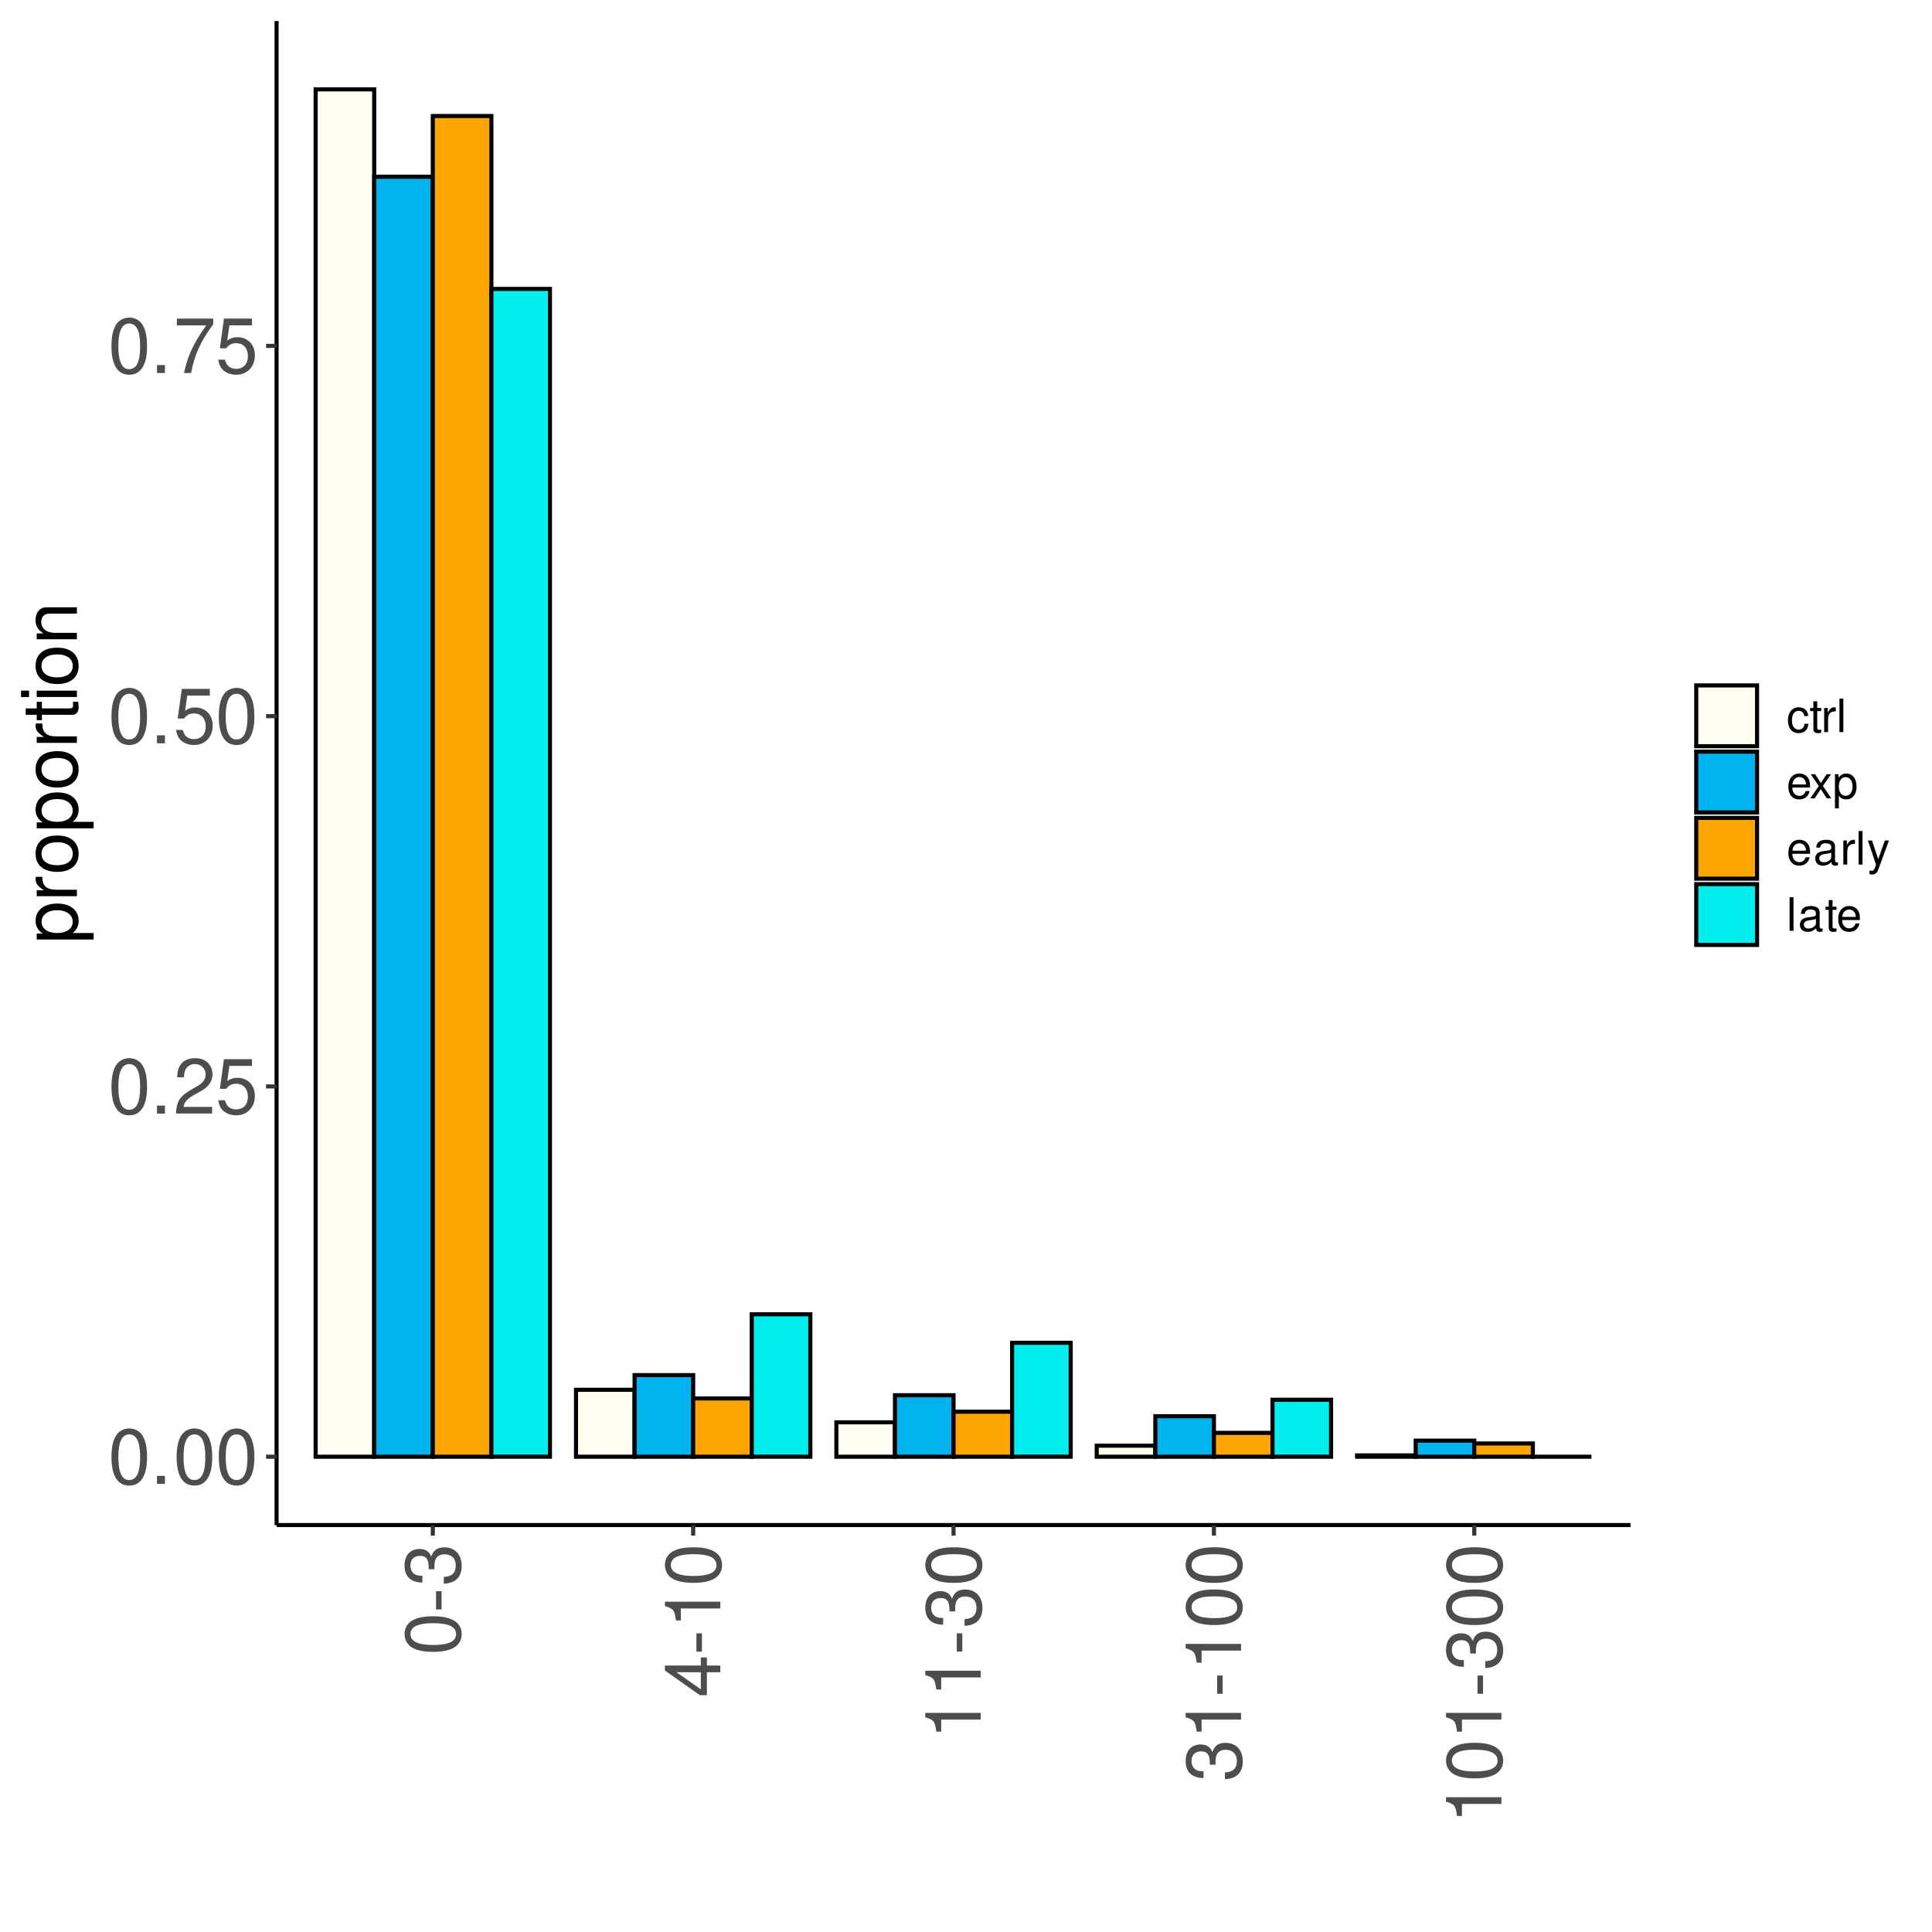
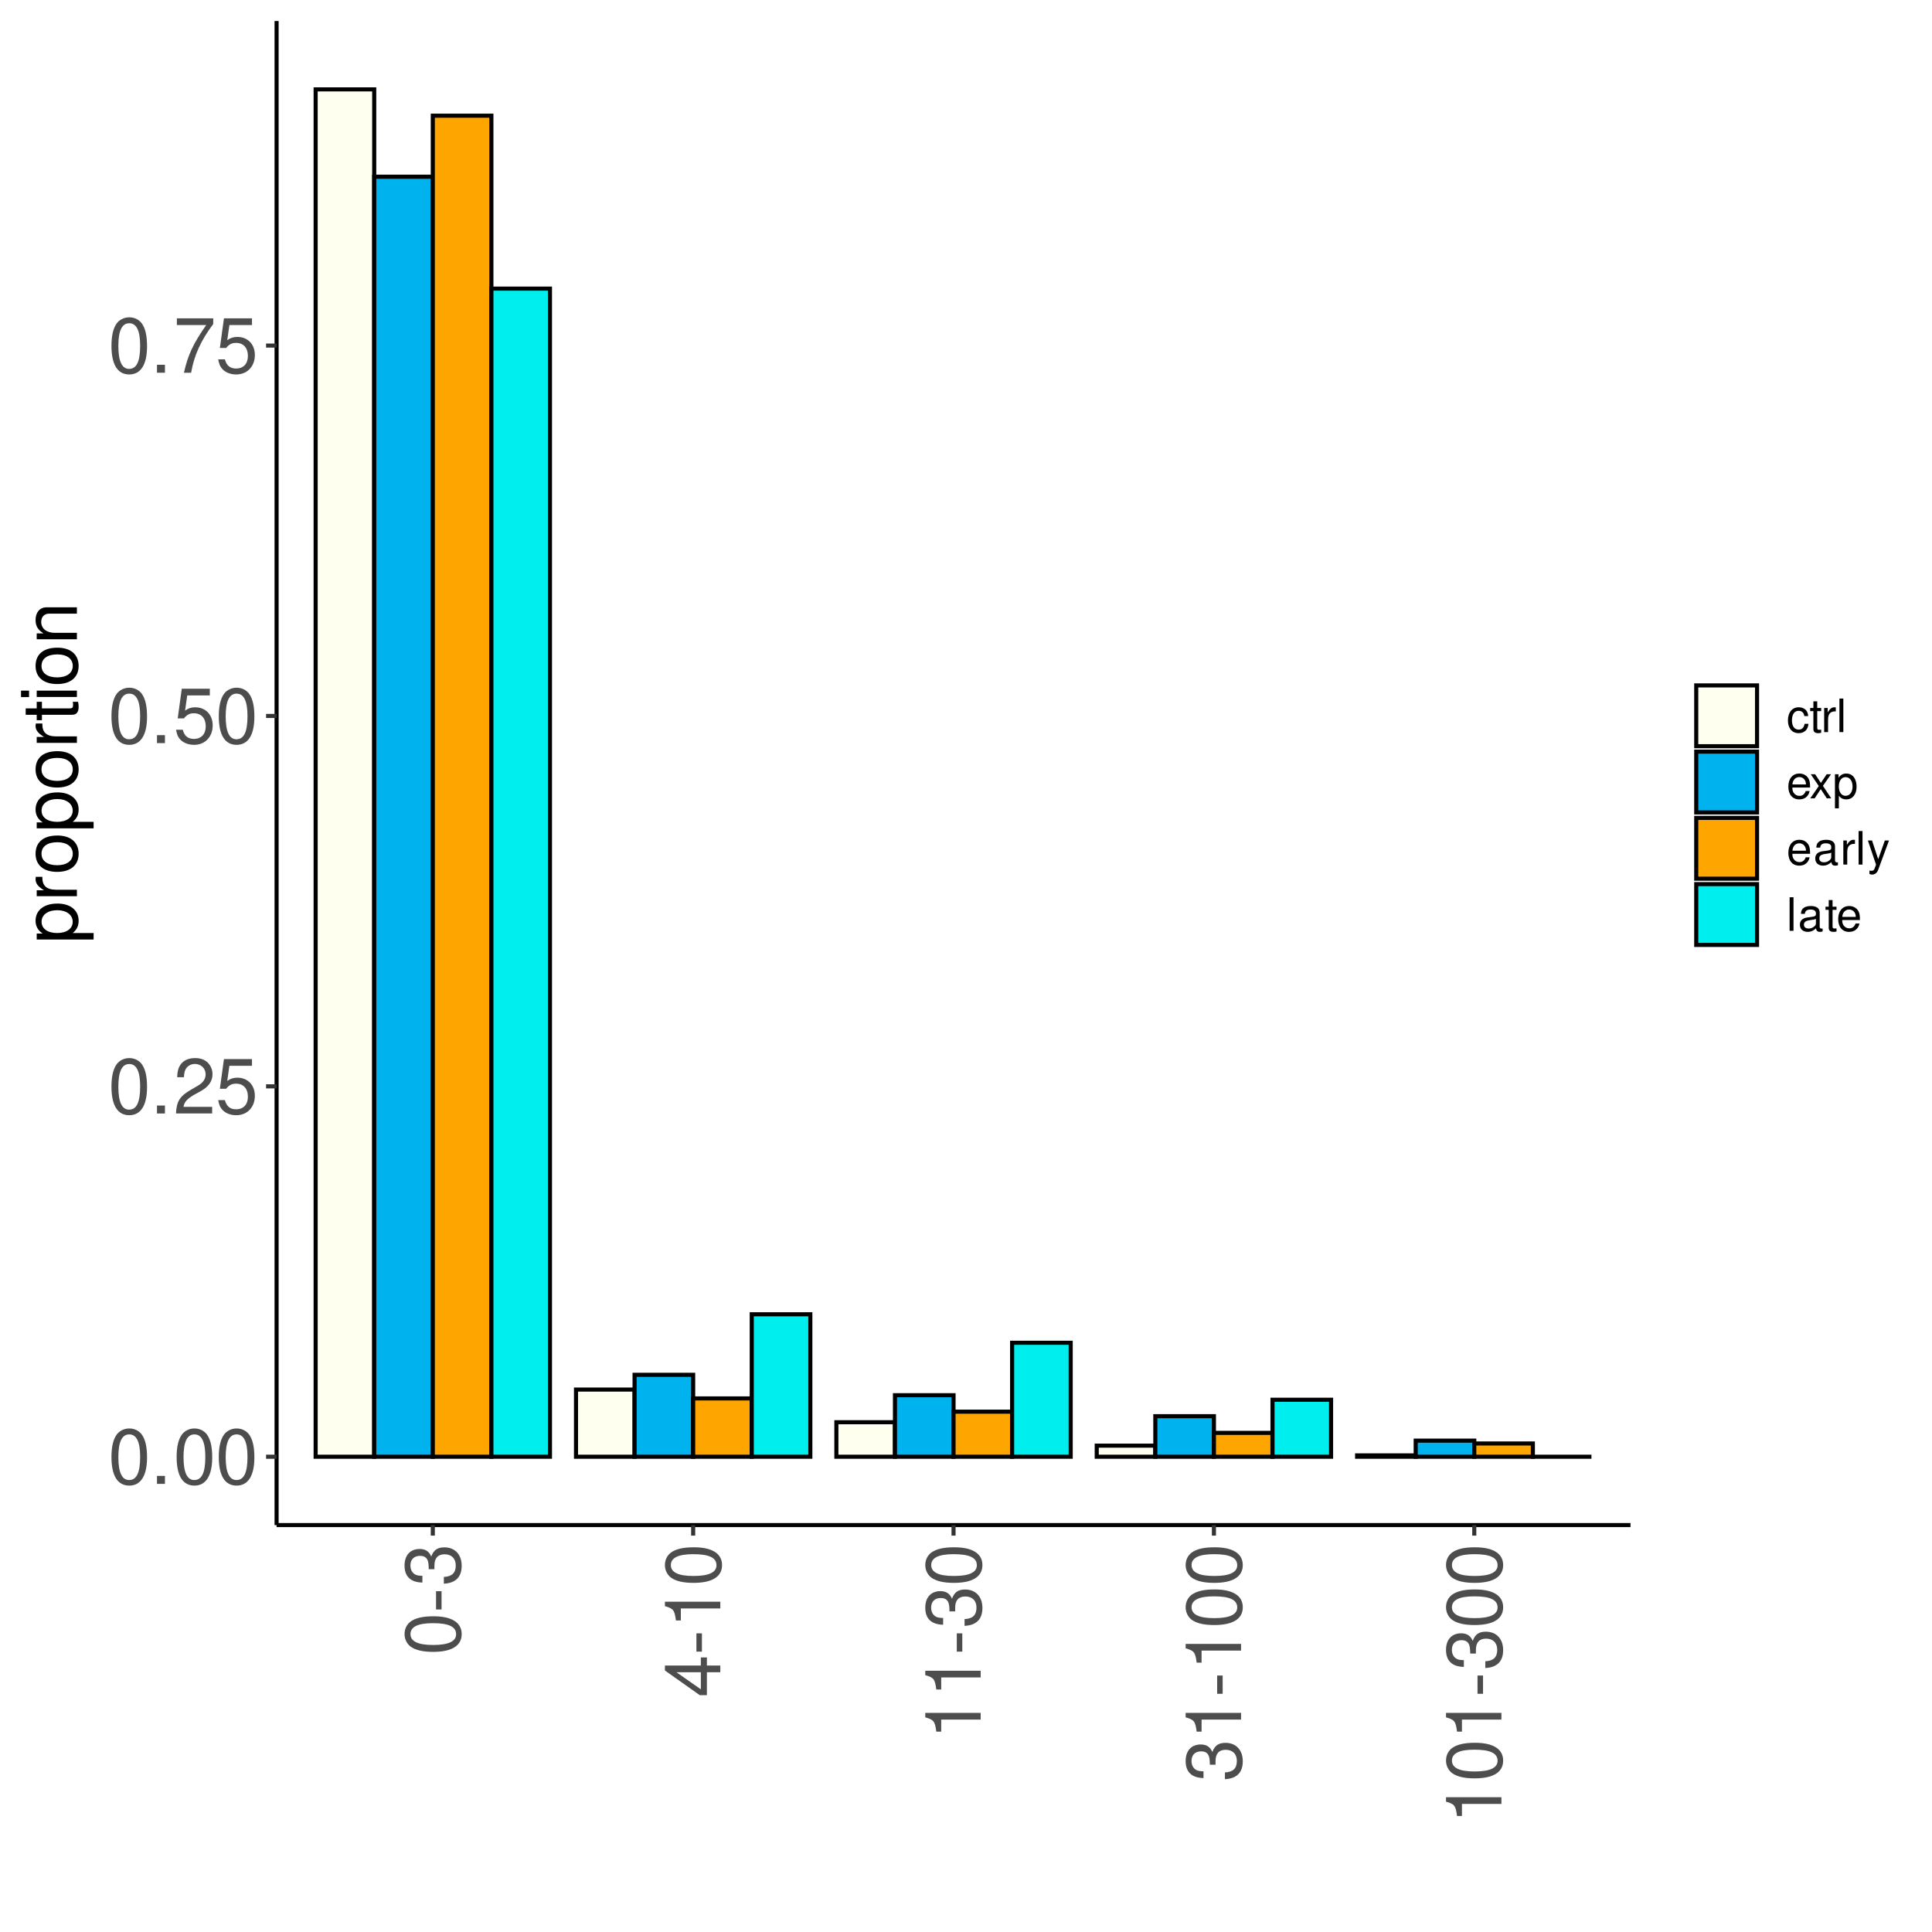
<svg xmlns="http://www.w3.org/2000/svg" xmlns:xlink="http://www.w3.org/1999/xlink" width="504pt" height="504pt" viewBox="0 0 504 504" version="1.1">
  <defs>
    <g>
      <symbol overflow="visible" id="glyph0-0">
        <path style="stroke:none;" d="" />
      </symbol>
      <symbol overflow="visible" id="glyph0-1">
        <path style="stroke:none;" d="M 5.5 -14.453 C 4.188 -14.453 2.984 -13.859 2.234 -12.875 C 1.312 -11.594 0.859 -9.688 0.859 -7 C 0.859 -2.125 2.453 0.453 5.5 0.453 C 8.5 0.453 10.141 -2.125 10.141 -6.875 C 10.141 -9.688 9.703 -11.562 8.766 -12.875 C 8.016 -13.875 6.844 -14.453 5.5 -14.453 Z M 5.5 -12.906 C 7.406 -12.906 8.344 -10.953 8.344 -7.047 C 8.344 -2.922 7.422 -1 5.453 -1 C 3.594 -1 2.656 -3 2.656 -6.984 C 2.656 -10.953 3.594 -12.906 5.5 -12.906 Z M 5.5 -12.906 " />
      </symbol>
      <symbol overflow="visible" id="glyph0-2">
        <path style="stroke:none;" d="M 3.812 -2.078 L 1.734 -2.078 L 1.734 0 L 3.812 0 Z M 3.812 -2.078 " />
      </symbol>
      <symbol overflow="visible" id="glyph0-3">
        <path style="stroke:none;" d="M 10.125 -1.734 L 2.656 -1.734 C 2.844 -2.938 3.484 -3.703 5.219 -4.766 L 7.219 -5.875 C 9.203 -6.984 10.219 -8.453 10.219 -10.234 C 10.219 -11.438 9.734 -12.562 8.906 -13.344 C 8.062 -14.094 7.016 -14.453 5.688 -14.453 C 3.875 -14.453 2.547 -13.812 1.766 -12.578 C 1.266 -11.812 1.047 -10.922 1 -9.453 L 2.766 -9.453 C 2.812 -10.438 2.938 -11.016 3.188 -11.5 C 3.641 -12.375 4.562 -12.922 5.625 -12.922 C 7.219 -12.922 8.422 -11.766 8.422 -10.203 C 8.422 -9.047 7.766 -8.047 6.5 -7.312 L 4.656 -6.234 C 1.703 -4.547 0.844 -3.188 0.688 -0.016 L 10.125 -0.016 Z M 10.125 -1.734 " />
      </symbol>
      <symbol overflow="visible" id="glyph0-4">
        <path style="stroke:none;" d="M 9.516 -14.188 L 2.203 -14.188 L 1.141 -6.453 L 2.766 -6.453 C 3.578 -7.438 4.266 -7.781 5.375 -7.781 C 7.281 -7.781 8.453 -6.484 8.453 -4.375 C 8.453 -2.344 7.281 -1.094 5.359 -1.094 C 3.812 -1.094 2.875 -1.875 2.453 -3.484 L 0.703 -3.484 C 0.938 -2.312 1.141 -1.766 1.562 -1.234 C 2.359 -0.156 3.797 0.453 5.406 0.453 C 8.266 0.453 10.266 -1.625 10.266 -4.625 C 10.266 -7.422 8.406 -9.344 5.688 -9.344 C 4.688 -9.344 3.875 -9.078 3.062 -8.484 L 3.625 -12.438 L 9.516 -12.438 Z M 9.516 -14.188 " />
      </symbol>
      <symbol overflow="visible" id="glyph0-5">
        <path style="stroke:none;" d="M 10.406 -14.188 L 0.922 -14.188 L 0.922 -12.438 L 8.578 -12.438 C 5.203 -7.625 3.812 -4.656 2.766 0 L 4.641 0 C 5.422 -4.547 7.203 -8.438 10.406 -12.703 Z M 10.406 -14.188 " />
      </symbol>
      <symbol overflow="visible" id="glyph1-0">
        <path style="stroke:none;" d="" />
      </symbol>
      <symbol overflow="visible" id="glyph1-1">
        <path style="stroke:none;" d="M -14.453 -5.5 C -14.453 -4.188 -13.859 -2.984 -12.875 -2.234 C -11.594 -1.312 -9.688 -0.859 -7 -0.859 C -2.125 -0.859 0.453 -2.453 0.453 -5.5 C 0.453 -8.5 -2.125 -10.141 -6.875 -10.141 C -9.688 -10.141 -11.562 -9.703 -12.875 -8.766 C -13.875 -8.016 -14.453 -6.844 -14.453 -5.5 Z M -12.906 -5.5 C -12.906 -7.406 -10.953 -8.344 -7.047 -8.344 C -2.922 -8.344 -1 -7.422 -1 -5.453 C -1 -3.594 -3 -2.656 -6.984 -2.656 C -10.953 -2.656 -12.906 -3.594 -12.906 -5.5 Z M -12.906 -5.5 " />
      </symbol>
      <symbol overflow="visible" id="glyph1-2">
        <path style="stroke:none;" d="M -6.234 -5.688 L -6.234 -0.922 L -4.797 -0.922 L -4.797 -5.688 Z M -6.234 -5.688 " />
      </symbol>
      <symbol overflow="visible" id="glyph1-3">
        <path style="stroke:none;" d="M -6.656 -4.422 L -6.656 -5.375 C -6.656 -7.297 -5.766 -8.312 -4.016 -8.312 C -2.203 -8.312 -1.094 -7.219 -1.094 -5.406 C -1.094 -3.453 -2.078 -2.516 -4.203 -2.406 L -4.203 -0.641 C -3.047 -0.719 -2.281 -0.922 -1.641 -1.266 C -0.234 -2 0.453 -3.375 0.453 -5.312 C 0.453 -8.234 -1.297 -10.125 -4.047 -10.125 C -5.875 -10.125 -6.875 -9.422 -7.484 -7.719 C -8.016 -9.047 -9.016 -9.703 -10.484 -9.703 C -12.953 -9.703 -14.453 -8.078 -14.453 -5.375 C -14.453 -2.516 -12.859 -1 -9.797 -0.938 L -9.797 -2.703 C -10.688 -2.719 -11.188 -2.797 -11.625 -3.016 C -12.438 -3.422 -12.922 -4.297 -12.922 -5.406 C -12.922 -6.953 -11.984 -7.906 -10.422 -7.906 C -9.406 -7.906 -8.781 -7.547 -8.438 -6.766 C -8.234 -6.281 -8.156 -5.641 -8.141 -4.422 Z M -6.656 -4.422 " />
      </symbol>
      <symbol overflow="visible" id="glyph1-4">
        <path style="stroke:none;" d="M -3.5 -6.547 L 0 -6.547 L 0 -8.297 L -3.5 -8.297 L -3.5 -10.406 L -5.078 -10.406 L -5.078 -8.297 L -14.453 -8.297 L -14.453 -7 L -5.359 -0.562 L -3.5 -0.562 Z M -5.078 -6.547 L -5.078 -2.094 L -11.453 -6.547 Z M -5.078 -6.547 " />
      </symbol>
      <symbol overflow="visible" id="glyph1-5">
        <path style="stroke:none;" d="M -10.297 -5.188 L 0 -5.188 L 0 -6.938 L -14.453 -6.938 L -14.453 -5.781 C -12.234 -5.156 -11.938 -4.766 -11.578 -2.047 L -10.297 -2.047 Z M -10.297 -5.188 " />
      </symbol>
      <symbol overflow="visible" id="glyph1-6">
        <path style="stroke:none;" d="M 4.359 -1.078 L 4.359 -2.766 L -1.094 -2.766 C -0.016 -3.641 0.453 -4.625 0.453 -5.984 C 0.453 -8.703 -1.719 -10.453 -5.062 -10.453 C -8.578 -10.453 -10.781 -8.734 -10.781 -5.953 C -10.781 -4.547 -10.141 -3.406 -8.906 -2.625 L -10.484 -2.625 L -10.484 -1.078 Z M -9.219 -5.688 C -9.219 -7.516 -7.594 -8.719 -5.094 -8.719 C -2.719 -8.719 -1.094 -7.5 -1.094 -5.688 C -1.094 -3.906 -2.703 -2.766 -5.156 -2.766 C -7.625 -2.766 -9.219 -3.906 -9.219 -5.688 Z M -9.219 -5.688 " />
      </symbol>
      <symbol overflow="visible" id="glyph1-7">
        <path style="stroke:none;" d="M -10.484 -1.375 L 0 -1.375 L 0 -3.062 L -5.438 -3.062 C -7.953 -3.078 -9.078 -4.125 -9.016 -6.422 L -10.719 -6.422 C -10.766 -6.141 -10.781 -5.984 -10.781 -5.781 C -10.781 -4.703 -10.141 -3.875 -8.578 -2.922 L -10.484 -2.922 Z M -10.484 -1.375 " />
      </symbol>
      <symbol overflow="visible" id="glyph1-8">
        <path style="stroke:none;" d="M -10.781 -5.438 C -10.781 -2.484 -8.688 -0.719 -5.156 -0.719 C -1.625 -0.719 0.453 -2.484 0.453 -5.453 C 0.453 -8.422 -1.641 -10.203 -5.078 -10.203 C -8.719 -10.203 -10.781 -8.484 -10.781 -5.438 Z M -9.234 -5.453 C -9.234 -7.344 -7.703 -8.453 -5.094 -8.453 C -2.625 -8.453 -1.078 -7.297 -1.078 -5.453 C -1.078 -3.594 -2.625 -2.453 -5.156 -2.453 C -7.703 -2.453 -9.234 -3.594 -9.234 -5.453 Z M -9.234 -5.453 " />
      </symbol>
      <symbol overflow="visible" id="glyph1-9">
        <path style="stroke:none;" d="M -10.484 -5.078 L -10.484 -3.359 L -13.359 -3.359 L -13.359 -1.703 L -10.484 -1.703 L -10.484 -0.281 L -9.125 -0.281 L -9.125 -1.703 L -1.203 -1.703 C -0.125 -1.703 0.453 -2.422 0.453 -3.719 C 0.453 -4.156 0.422 -4.516 0.312 -5.078 L -1.078 -5.078 C -1.016 -4.844 -1 -4.625 -1 -4.281 C -1 -3.562 -1.203 -3.359 -1.938 -3.359 L -9.125 -3.359 L -9.125 -5.078 Z M -10.484 -5.078 " />
      </symbol>
      <symbol overflow="visible" id="glyph1-10">
        <path style="stroke:none;" d="M -10.484 -3 L -10.484 -1.344 L 0 -1.344 L 0 -3 Z M -14.578 -3 L -14.578 -1.312 L -12.484 -1.312 L -12.484 -3 Z M -14.578 -3 " />
      </symbol>
      <symbol overflow="visible" id="glyph1-11">
        <path style="stroke:none;" d="M -10.484 -1.406 L 0 -1.406 L 0 -3.078 L -5.781 -3.078 C -7.922 -3.078 -9.312 -4.203 -9.312 -5.922 C -9.312 -7.234 -8.516 -8.078 -7.266 -8.078 L 0 -8.078 L 0 -9.734 L -7.922 -9.734 C -9.656 -9.734 -10.781 -8.438 -10.781 -6.422 C -10.781 -4.859 -10.188 -3.859 -8.719 -2.938 L -10.484 -2.938 Z M -10.484 -1.406 " />
      </symbol>
      <symbol overflow="visible" id="glyph2-0">
        <path style="stroke:none;" d="" />
      </symbol>
      <symbol overflow="visible" id="glyph2-1">
        <path style="stroke:none;" d="M 5.656 -4.172 C 5.609 -4.781 5.469 -5.188 5.234 -5.531 C 4.797 -6.125 4.047 -6.469 3.172 -6.469 C 1.469 -6.469 0.375 -5.125 0.375 -3.031 C 0.375 -1.016 1.453 0.281 3.156 0.281 C 4.656 0.281 5.609 -0.625 5.719 -2.156 L 4.719 -2.156 C 4.547 -1.156 4.031 -0.641 3.188 -0.641 C 2.078 -0.641 1.422 -1.547 1.422 -3.031 C 1.422 -4.609 2.062 -5.547 3.156 -5.547 C 4 -5.547 4.531 -5.047 4.641 -4.172 Z M 5.656 -4.172 " />
      </symbol>
      <symbol overflow="visible" id="glyph2-2">
        <path style="stroke:none;" d="M 3.047 -6.281 L 2.016 -6.281 L 2.016 -8.016 L 1.016 -8.016 L 1.016 -6.281 L 0.172 -6.281 L 0.172 -5.469 L 1.016 -5.469 L 1.016 -0.719 C 1.016 -0.078 1.453 0.281 2.234 0.281 C 2.5 0.281 2.719 0.25 3.047 0.188 L 3.047 -0.641 C 2.906 -0.609 2.766 -0.594 2.562 -0.594 C 2.141 -0.594 2.016 -0.719 2.016 -1.156 L 2.016 -5.469 L 3.047 -5.469 Z M 3.047 -6.281 " />
      </symbol>
      <symbol overflow="visible" id="glyph2-3">
        <path style="stroke:none;" d="M 0.828 -6.281 L 0.828 0 L 1.844 0 L 1.844 -3.266 C 1.844 -4.781 2.469 -5.453 3.859 -5.406 L 3.859 -6.438 C 3.688 -6.453 3.594 -6.469 3.469 -6.469 C 2.812 -6.469 2.328 -6.078 1.75 -5.141 L 1.75 -6.281 Z M 0.828 -6.281 " />
      </symbol>
      <symbol overflow="visible" id="glyph2-4">
        <path style="stroke:none;" d="M 1.828 -8.75 L 0.812 -8.75 L 0.812 0 L 1.828 0 Z M 1.828 -8.75 " />
      </symbol>
      <symbol overflow="visible" id="glyph2-5">
        <path style="stroke:none;" d="M 6.156 -2.812 C 6.156 -3.766 6.078 -4.344 5.906 -4.812 C 5.5 -5.844 4.531 -6.469 3.359 -6.469 C 1.609 -6.469 0.484 -5.141 0.484 -3.062 C 0.484 -0.984 1.562 0.281 3.344 0.281 C 4.781 0.281 5.766 -0.547 6.031 -1.906 L 5.016 -1.906 C 4.734 -1.078 4.172 -0.641 3.375 -0.641 C 2.734 -0.641 2.203 -0.938 1.859 -1.469 C 1.625 -1.828 1.531 -2.188 1.531 -2.812 Z M 1.547 -3.625 C 1.625 -4.781 2.344 -5.547 3.344 -5.547 C 4.375 -5.547 5.078 -4.75 5.078 -3.625 Z M 1.547 -3.625 " />
      </symbol>
      <symbol overflow="visible" id="glyph2-6">
        <path style="stroke:none;" d="M 3.5 -3.25 L 5.609 -6.281 L 4.484 -6.281 L 2.969 -4.016 L 1.469 -6.281 L 0.328 -6.281 L 2.422 -3.203 L 0.203 0 L 1.344 0 L 2.938 -2.406 L 4.516 0 L 5.672 0 Z M 3.5 -3.25 " />
      </symbol>
      <symbol overflow="visible" id="glyph2-7">
        <path style="stroke:none;" d="M 0.641 2.609 L 1.656 2.609 L 1.656 -0.656 C 2.188 -0.016 2.766 0.281 3.594 0.281 C 5.219 0.281 6.281 -1.031 6.281 -3.031 C 6.281 -5.141 5.25 -6.469 3.578 -6.469 C 2.719 -6.469 2.047 -6.078 1.578 -5.344 L 1.578 -6.281 L 0.641 -6.281 Z M 3.406 -5.531 C 4.516 -5.531 5.234 -4.562 5.234 -3.062 C 5.234 -1.625 4.5 -0.656 3.406 -0.656 C 2.344 -0.656 1.656 -1.625 1.656 -3.094 C 1.656 -4.578 2.344 -5.531 3.406 -5.531 Z M 3.406 -5.531 " />
      </symbol>
      <symbol overflow="visible" id="glyph2-8">
        <path style="stroke:none;" d="M 6.422 -0.594 C 6.312 -0.562 6.266 -0.562 6.203 -0.562 C 5.859 -0.562 5.656 -0.75 5.656 -1.062 L 5.656 -4.75 C 5.656 -5.875 4.844 -6.469 3.297 -6.469 C 2.375 -6.469 1.641 -6.203 1.219 -5.734 C 0.922 -5.406 0.797 -5.047 0.781 -4.422 L 1.781 -4.422 C 1.875 -5.203 2.328 -5.547 3.266 -5.547 C 4.172 -5.547 4.672 -5.203 4.672 -4.609 L 4.672 -4.344 C 4.656 -3.906 4.438 -3.75 3.625 -3.641 C 2.203 -3.469 1.984 -3.422 1.609 -3.266 C 0.875 -2.953 0.5 -2.406 0.5 -1.578 C 0.5 -0.438 1.297 0.281 2.562 0.281 C 3.359 0.281 4 0 4.703 -0.641 C 4.781 0 5.094 0.281 5.734 0.281 C 5.953 0.281 6.078 0.25 6.422 0.172 Z M 4.672 -1.984 C 4.672 -1.641 4.578 -1.438 4.266 -1.156 C 3.859 -0.797 3.375 -0.594 2.781 -0.594 C 2 -0.594 1.547 -0.969 1.547 -1.609 C 1.547 -2.266 1.984 -2.609 3.062 -2.766 C 4.125 -2.906 4.328 -2.953 4.672 -3.109 Z M 4.672 -1.984 " />
      </symbol>
      <symbol overflow="visible" id="glyph2-9">
        <path style="stroke:none;" d="M 4.656 -6.281 L 2.922 -1.391 L 1.312 -6.281 L 0.234 -6.281 L 2.359 0.031 L 1.984 1.016 C 1.812 1.469 1.594 1.625 1.172 1.625 C 1.016 1.625 0.859 1.609 0.641 1.562 L 0.641 2.453 C 0.859 2.562 1.062 2.609 1.312 2.609 C 1.641 2.609 1.984 2.516 2.25 2.312 C 2.562 2.094 2.75 1.828 2.938 1.312 L 5.734 -6.281 Z M 4.656 -6.281 " />
      </symbol>
    </g>
    <clipPath id="clip1">
      <path d="M 72.152 5.48 L 425.352 5.48 L 425.352 397.852 L 72.152 397.852 Z M 72.152 5.48 " />
    </clipPath>
  </defs>
-   <g id="surface221">
+   <g id="surface290">
    <rect x="0" y="0" width="504" height="504" style="fill:rgb(100%,100%,100%);fill-opacity:1;stroke:none;" />
    <rect x="0" y="0" width="504" height="504" style="fill:rgb(100%,100%,100%);fill-opacity:1;stroke:none;" />
    <path style="fill:none;stroke-width:1.067;stroke-linecap:round;stroke-linejoin:round;stroke:rgb(100%,100%,100%);stroke-opacity:1;stroke-miterlimit:10;" d="M 0 504 L 504 504 L 504 0 L 0 0 Z M 0 504 " />
    <g clip-path="url(#clip1)" clip-rule="nonzero">
      <path style=" stroke:none;fill-rule:nonzero;fill:rgb(100%,100%,100%);fill-opacity:1;" d="M 72.152 397.848 L 425.352 397.848 L 425.352 5.477 L 72.152 5.477 Z M 72.152 397.848 " />
    </g>
    <path style="fill-rule:nonzero;fill:rgb(100%,100%,94.118%);fill-opacity:1;stroke-width:1.067;stroke-linecap:square;stroke-linejoin:miter;stroke:rgb(0%,0%,0%);stroke-opacity:1;stroke-miterlimit:10;" d="M 82.34 380.016 L 97.621 380.016 L 97.621 23.316 L 82.34 23.316 Z M 82.34 380.016 " />
-     <path style="fill-rule:nonzero;fill:rgb(100%,100%,94.118%);fill-opacity:1;stroke-width:1.067;stroke-linecap:square;stroke-linejoin:miter;stroke:rgb(0%,0%,0%);stroke-opacity:1;stroke-miterlimit:10;" d="M 150.262 380.016 L 165.543 380.016 L 165.543 362.559 L 150.262 362.559 Z M 150.262 380.016 " />
-     <path style="fill-rule:nonzero;fill:rgb(100%,100%,94.118%);fill-opacity:1;stroke-width:1.067;stroke-linecap:square;stroke-linejoin:miter;stroke:rgb(0%,0%,0%);stroke-opacity:1;stroke-miterlimit:10;" d="M 218.184 380.016 L 233.465 380.016 L 233.465 371.039 L 218.184 371.039 Z M 218.184 380.016 " />
-     <path style="fill-rule:nonzero;fill:rgb(100%,100%,94.118%);fill-opacity:1;stroke-width:1.067;stroke-linecap:square;stroke-linejoin:miter;stroke:rgb(0%,0%,0%);stroke-opacity:1;stroke-miterlimit:10;" d="M 286.105 380.016 L 301.387 380.016 L 301.387 377.133 L 286.105 377.133 Z M 286.105 380.016 " />
+     <path style="fill-rule:nonzero;fill:rgb(100%,100%,94.118%);fill-opacity:1;stroke-width:1.067;stroke-linecap:square;stroke-linejoin:miter;stroke:rgb(0%,0%,0%);stroke-opacity:1;stroke-miterlimit:10;" d="M 150.262 380.016 L 165.543 380.016 L 165.543 362.496 L 150.262 362.496 Z M 150.262 380.016 " />
+     <path style="fill-rule:nonzero;fill:rgb(100%,100%,94.118%);fill-opacity:1;stroke-width:1.067;stroke-linecap:square;stroke-linejoin:miter;stroke:rgb(0%,0%,0%);stroke-opacity:1;stroke-miterlimit:10;" d="M 218.184 380.016 L 233.465 380.016 L 233.465 371.016 L 218.184 371.016 Z M 218.184 380.016 " />
+     <path style="fill-rule:nonzero;fill:rgb(100%,100%,94.118%);fill-opacity:1;stroke-width:1.067;stroke-linecap:square;stroke-linejoin:miter;stroke:rgb(0%,0%,0%);stroke-opacity:1;stroke-miterlimit:10;" d="M 286.105 380.016 L 301.387 380.016 L 301.387 377.125 L 286.105 377.125 Z M 286.105 380.016 " />
    <path style="fill-rule:nonzero;fill:rgb(100%,100%,94.118%);fill-opacity:1;stroke-width:1.067;stroke-linecap:square;stroke-linejoin:miter;stroke:rgb(0%,0%,0%);stroke-opacity:1;stroke-miterlimit:10;" d="M 354.031 380.016 L 369.312 380.016 L 369.312 379.668 L 354.031 379.668 Z M 354.031 380.016 " />
-     <path style="fill-rule:nonzero;fill:rgb(0%,69.804%,93.333%);fill-opacity:1;stroke-width:1.067;stroke-linecap:square;stroke-linejoin:miter;stroke:rgb(0%,0%,0%);stroke-opacity:1;stroke-miterlimit:10;" d="M 97.621 380.016 L 112.902 380.016 L 112.902 46.109 L 97.621 46.109 Z M 97.621 380.016 " />
-     <path style="fill-rule:nonzero;fill:rgb(0%,69.804%,93.333%);fill-opacity:1;stroke-width:1.067;stroke-linecap:square;stroke-linejoin:miter;stroke:rgb(0%,0%,0%);stroke-opacity:1;stroke-miterlimit:10;" d="M 165.543 380.016 L 180.824 380.016 L 180.824 358.727 L 165.543 358.727 Z M 165.543 380.016 " />
-     <path style="fill-rule:nonzero;fill:rgb(0%,69.804%,93.333%);fill-opacity:1;stroke-width:1.067;stroke-linecap:square;stroke-linejoin:miter;stroke:rgb(0%,0%,0%);stroke-opacity:1;stroke-miterlimit:10;" d="M 233.469 380.016 L 248.75 380.016 L 248.75 363.973 L 233.469 363.973 Z M 233.469 380.016 " />
-     <path style="fill-rule:nonzero;fill:rgb(0%,69.804%,93.333%);fill-opacity:1;stroke-width:1.067;stroke-linecap:square;stroke-linejoin:miter;stroke:rgb(0%,0%,0%);stroke-opacity:1;stroke-miterlimit:10;" d="M 301.391 380.016 L 316.672 380.016 L 316.672 369.445 L 301.391 369.445 Z M 301.391 380.016 " />
+     <path style="fill-rule:nonzero;fill:rgb(0%,69.804%,93.333%);fill-opacity:1;stroke-width:1.067;stroke-linecap:square;stroke-linejoin:miter;stroke:rgb(0%,0%,0%);stroke-opacity:1;stroke-miterlimit:10;" d="M 97.621 380.016 L 112.902 380.016 L 112.902 46.102 L 97.621 46.102 Z M 97.621 380.016 " />
+     <path style="fill-rule:nonzero;fill:rgb(0%,69.804%,93.333%);fill-opacity:1;stroke-width:1.067;stroke-linecap:square;stroke-linejoin:miter;stroke:rgb(0%,0%,0%);stroke-opacity:1;stroke-miterlimit:10;" d="M 165.543 380.016 L 180.824 380.016 L 180.824 358.645 L 165.543 358.645 Z M 165.543 380.016 " />
+     <path style="fill-rule:nonzero;fill:rgb(0%,69.804%,93.333%);fill-opacity:1;stroke-width:1.067;stroke-linecap:square;stroke-linejoin:miter;stroke:rgb(0%,0%,0%);stroke-opacity:1;stroke-miterlimit:10;" d="M 233.469 380.016 L 248.75 380.016 L 248.75 363.969 L 233.469 363.969 Z M 233.469 380.016 " />
+     <path style="fill-rule:nonzero;fill:rgb(0%,69.804%,93.333%);fill-opacity:1;stroke-width:1.067;stroke-linecap:square;stroke-linejoin:miter;stroke:rgb(0%,0%,0%);stroke-opacity:1;stroke-miterlimit:10;" d="M 301.391 380.016 L 316.672 380.016 L 316.672 369.441 L 301.391 369.441 Z M 301.391 380.016 " />
    <path style="fill-rule:nonzero;fill:rgb(0%,69.804%,93.333%);fill-opacity:1;stroke-width:1.067;stroke-linecap:square;stroke-linejoin:miter;stroke:rgb(0%,0%,0%);stroke-opacity:1;stroke-miterlimit:10;" d="M 369.312 380.016 L 384.594 380.016 L 384.594 375.816 L 369.312 375.816 Z M 369.312 380.016 " />
-     <path style="fill-rule:nonzero;fill:rgb(100%,64.706%,0%);fill-opacity:1;stroke-width:1.067;stroke-linecap:square;stroke-linejoin:miter;stroke:rgb(0%,0%,0%);stroke-opacity:1;stroke-miterlimit:10;" d="M 112.906 380.016 L 128.188 380.016 L 128.188 30.266 L 112.906 30.266 Z M 112.906 380.016 " />
-     <path style="fill-rule:nonzero;fill:rgb(100%,64.706%,0%);fill-opacity:1;stroke-width:1.067;stroke-linecap:square;stroke-linejoin:miter;stroke:rgb(0%,0%,0%);stroke-opacity:1;stroke-miterlimit:10;" d="M 180.828 380.016 L 196.109 380.016 L 196.109 364.809 L 180.828 364.809 Z M 180.828 380.016 " />
-     <path style="fill-rule:nonzero;fill:rgb(100%,64.706%,0%);fill-opacity:1;stroke-width:1.067;stroke-linecap:square;stroke-linejoin:miter;stroke:rgb(0%,0%,0%);stroke-opacity:1;stroke-miterlimit:10;" d="M 248.75 380.016 L 264.031 380.016 L 264.031 368.266 L 248.75 368.266 Z M 248.75 380.016 " />
+     <path style="fill-rule:nonzero;fill:rgb(100%,64.706%,0%);fill-opacity:1;stroke-width:1.067;stroke-linecap:square;stroke-linejoin:miter;stroke:rgb(0%,0%,0%);stroke-opacity:1;stroke-miterlimit:10;" d="M 112.906 380.016 L 128.188 380.016 L 128.188 30.18 L 112.906 30.18 Z M 112.906 380.016 " />
+     <path style="fill-rule:nonzero;fill:rgb(100%,64.706%,0%);fill-opacity:1;stroke-width:1.067;stroke-linecap:square;stroke-linejoin:miter;stroke:rgb(0%,0%,0%);stroke-opacity:1;stroke-miterlimit:10;" d="M 180.828 380.016 L 196.109 380.016 L 196.109 364.805 L 180.828 364.805 Z M 180.828 380.016 " />
+     <path style="fill-rule:nonzero;fill:rgb(100%,64.706%,0%);fill-opacity:1;stroke-width:1.067;stroke-linecap:square;stroke-linejoin:miter;stroke:rgb(0%,0%,0%);stroke-opacity:1;stroke-miterlimit:10;" d="M 248.75 380.016 L 264.031 380.016 L 264.031 368.262 L 248.75 368.262 Z M 248.75 380.016 " />
    <path style="fill-rule:nonzero;fill:rgb(100%,64.706%,0%);fill-opacity:1;stroke-width:1.067;stroke-linecap:square;stroke-linejoin:miter;stroke:rgb(0%,0%,0%);stroke-opacity:1;stroke-miterlimit:10;" d="M 316.672 380.016 L 331.953 380.016 L 331.953 373.793 L 316.672 373.793 Z M 316.672 380.016 " />
    <path style="fill-rule:nonzero;fill:rgb(100%,64.706%,0%);fill-opacity:1;stroke-width:1.067;stroke-linecap:square;stroke-linejoin:miter;stroke:rgb(0%,0%,0%);stroke-opacity:1;stroke-miterlimit:10;" d="M 384.594 380.016 L 399.875 380.016 L 399.875 376.559 L 384.594 376.559 Z M 384.594 380.016 " />
-     <path style="fill-rule:nonzero;fill:rgb(0%,93.333%,93.333%);fill-opacity:1;stroke-width:1.067;stroke-linecap:square;stroke-linejoin:miter;stroke:rgb(0%,0%,0%);stroke-opacity:1;stroke-miterlimit:10;" d="M 128.188 380.016 L 143.469 380.016 L 143.469 75.367 L 128.188 75.367 Z M 128.188 380.016 " />
-     <path style="fill-rule:nonzero;fill:rgb(0%,93.333%,93.333%);fill-opacity:1;stroke-width:1.067;stroke-linecap:square;stroke-linejoin:miter;stroke:rgb(0%,0%,0%);stroke-opacity:1;stroke-miterlimit:10;" d="M 196.109 380.016 L 211.391 380.016 L 211.391 342.863 L 196.109 342.863 Z M 196.109 380.016 " />
-     <path style="fill-rule:nonzero;fill:rgb(0%,93.333%,93.333%);fill-opacity:1;stroke-width:1.067;stroke-linecap:square;stroke-linejoin:miter;stroke:rgb(0%,0%,0%);stroke-opacity:1;stroke-miterlimit:10;" d="M 264.031 380.016 L 279.312 380.016 L 279.312 350.293 L 264.031 350.293 Z M 264.031 380.016 " />
-     <path style="fill-rule:nonzero;fill:rgb(0%,93.333%,93.333%);fill-opacity:1;stroke-width:1.067;stroke-linecap:square;stroke-linejoin:miter;stroke:rgb(0%,0%,0%);stroke-opacity:1;stroke-miterlimit:10;" d="M 331.957 380.016 L 347.238 380.016 L 347.238 365.156 L 331.957 365.156 Z M 331.957 380.016 " />
+     <path style="fill-rule:nonzero;fill:rgb(0%,93.333%,93.333%);fill-opacity:1;stroke-width:1.067;stroke-linecap:square;stroke-linejoin:miter;stroke:rgb(0%,0%,0%);stroke-opacity:1;stroke-miterlimit:10;" d="M 128.188 380.016 L 143.469 380.016 L 143.469 75.289 L 128.188 75.289 Z M 128.188 380.016 " />
+     <path style="fill-rule:nonzero;fill:rgb(0%,93.333%,93.333%);fill-opacity:1;stroke-width:1.067;stroke-linecap:square;stroke-linejoin:miter;stroke:rgb(0%,0%,0%);stroke-opacity:1;stroke-miterlimit:10;" d="M 196.109 380.016 L 211.391 380.016 L 211.391 342.855 L 196.109 342.855 Z M 196.109 380.016 " />
+     <path style="fill-rule:nonzero;fill:rgb(0%,93.333%,93.333%);fill-opacity:1;stroke-width:1.067;stroke-linecap:square;stroke-linejoin:miter;stroke:rgb(0%,0%,0%);stroke-opacity:1;stroke-miterlimit:10;" d="M 264.031 380.016 L 279.312 380.016 L 279.312 350.285 L 264.031 350.285 Z M 264.031 380.016 " />
+     <path style="fill-rule:nonzero;fill:rgb(0%,93.333%,93.333%);fill-opacity:1;stroke-width:1.067;stroke-linecap:square;stroke-linejoin:miter;stroke:rgb(0%,0%,0%);stroke-opacity:1;stroke-miterlimit:10;" d="M 331.957 380.016 L 347.238 380.016 L 347.238 365.152 L 331.957 365.152 Z M 331.957 380.016 " />
    <path style="fill:none;stroke-width:1.067;stroke-linecap:square;stroke-linejoin:miter;stroke:rgb(0%,0%,0%);stroke-opacity:1;stroke-miterlimit:10;" d="M 399.879 380.016 L 415.16 380.016 Z M 399.879 380.016 " />
    <path style="fill:none;stroke-width:1.067;stroke-linecap:butt;stroke-linejoin:round;stroke:rgb(0%,0%,0%);stroke-opacity:1;stroke-miterlimit:10;" d="M 72.152 397.848 L 72.152 5.48 " />
    <g style="fill:rgb(30.196%,30.196%,30.196%);fill-opacity:1;">
      <use xlink:href="#glyph0-1" x="28.219" y="387.096" />
      <use xlink:href="#glyph0-2" x="39.219" y="387.096" />
      <use xlink:href="#glyph0-1" x="45.219" y="387.096" />
      <use xlink:href="#glyph0-1" x="56.219" y="387.096" />
    </g>
    <g style="fill:rgb(30.196%,30.196%,30.196%);fill-opacity:1;">
-       <use xlink:href="#glyph0-1" x="28.219" y="290.498" />
-       <use xlink:href="#glyph0-2" x="39.219" y="290.498" />
-       <use xlink:href="#glyph0-3" x="45.219" y="290.498" />
-       <use xlink:href="#glyph0-4" x="56.219" y="290.498" />
-     </g>
-     <g style="fill:rgb(30.196%,30.196%,30.196%);fill-opacity:1;">
-       <use xlink:href="#glyph0-1" x="28.219" y="193.9" />
-       <use xlink:href="#glyph0-2" x="39.219" y="193.9" />
-       <use xlink:href="#glyph0-4" x="45.219" y="193.9" />
-       <use xlink:href="#glyph0-1" x="56.219" y="193.9" />
-     </g>
-     <g style="fill:rgb(30.196%,30.196%,30.196%);fill-opacity:1;">
-       <use xlink:href="#glyph0-1" x="28.219" y="97.307" />
-       <use xlink:href="#glyph0-2" x="39.219" y="97.307" />
-       <use xlink:href="#glyph0-5" x="45.219" y="97.307" />
-       <use xlink:href="#glyph0-4" x="56.219" y="97.307" />
+       <use xlink:href="#glyph0-1" x="28.219" y="290.475" />
+       <use xlink:href="#glyph0-2" x="39.219" y="290.475" />
+       <use xlink:href="#glyph0-3" x="45.219" y="290.475" />
+       <use xlink:href="#glyph0-4" x="56.219" y="290.475" />
+     </g>
+     <g style="fill:rgb(30.196%,30.196%,30.196%);fill-opacity:1;">
+       <use xlink:href="#glyph0-1" x="28.219" y="193.854" />
+       <use xlink:href="#glyph0-2" x="39.219" y="193.854" />
+       <use xlink:href="#glyph0-4" x="45.219" y="193.854" />
+       <use xlink:href="#glyph0-1" x="56.219" y="193.854" />
+     </g>
+     <g style="fill:rgb(30.196%,30.196%,30.196%);fill-opacity:1;">
+       <use xlink:href="#glyph0-1" x="28.219" y="97.232" />
+       <use xlink:href="#glyph0-2" x="39.219" y="97.232" />
+       <use xlink:href="#glyph0-5" x="45.219" y="97.232" />
+       <use xlink:href="#glyph0-4" x="56.219" y="97.232" />
    </g>
    <path style="fill:none;stroke-width:1.067;stroke-linecap:butt;stroke-linejoin:round;stroke:rgb(20%,20%,20%);stroke-opacity:1;stroke-miterlimit:10;" d="M 69.41 380.016 L 72.152 380.016 " />
-     <path style="fill:none;stroke-width:1.067;stroke-linecap:butt;stroke-linejoin:round;stroke:rgb(20%,20%,20%);stroke-opacity:1;stroke-miterlimit:10;" d="M 69.41 283.418 L 72.152 283.418 " />
-     <path style="fill:none;stroke-width:1.067;stroke-linecap:butt;stroke-linejoin:round;stroke:rgb(20%,20%,20%);stroke-opacity:1;stroke-miterlimit:10;" d="M 69.41 186.82 L 72.152 186.82 " />
-     <path style="fill:none;stroke-width:1.067;stroke-linecap:butt;stroke-linejoin:round;stroke:rgb(20%,20%,20%);stroke-opacity:1;stroke-miterlimit:10;" d="M 69.41 90.227 L 72.152 90.227 " />
+     <path style="fill:none;stroke-width:1.067;stroke-linecap:butt;stroke-linejoin:round;stroke:rgb(20%,20%,20%);stroke-opacity:1;stroke-miterlimit:10;" d="M 69.41 283.395 L 72.152 283.395 " />
+     <path style="fill:none;stroke-width:1.067;stroke-linecap:butt;stroke-linejoin:round;stroke:rgb(20%,20%,20%);stroke-opacity:1;stroke-miterlimit:10;" d="M 69.41 186.773 L 72.152 186.773 " />
+     <path style="fill:none;stroke-width:1.067;stroke-linecap:butt;stroke-linejoin:round;stroke:rgb(20%,20%,20%);stroke-opacity:1;stroke-miterlimit:10;" d="M 69.41 90.152 L 72.152 90.152 " />
    <path style="fill:none;stroke-width:1.067;stroke-linecap:butt;stroke-linejoin:round;stroke:rgb(0%,0%,0%);stroke-opacity:1;stroke-miterlimit:10;" d="M 72.152 397.848 L 425.348 397.848 " />
    <path style="fill:none;stroke-width:1.067;stroke-linecap:butt;stroke-linejoin:round;stroke:rgb(20%,20%,20%);stroke-opacity:1;stroke-miterlimit:10;" d="M 112.906 400.59 L 112.906 397.848 " />
    <path style="fill:none;stroke-width:1.067;stroke-linecap:butt;stroke-linejoin:round;stroke:rgb(20%,20%,20%);stroke-opacity:1;stroke-miterlimit:10;" d="M 180.828 400.59 L 180.828 397.848 " />
    <path style="fill:none;stroke-width:1.067;stroke-linecap:butt;stroke-linejoin:round;stroke:rgb(20%,20%,20%);stroke-opacity:1;stroke-miterlimit:10;" d="M 248.75 400.59 L 248.75 397.848 " />
    <path style="fill:none;stroke-width:1.067;stroke-linecap:butt;stroke-linejoin:round;stroke:rgb(20%,20%,20%);stroke-opacity:1;stroke-miterlimit:10;" d="M 316.672 400.59 L 316.672 397.848 " />
    <path style="fill:none;stroke-width:1.067;stroke-linecap:butt;stroke-linejoin:round;stroke:rgb(20%,20%,20%);stroke-opacity:1;stroke-miterlimit:10;" d="M 384.594 400.59 L 384.594 397.848 " />
    <g style="fill:rgb(30.196%,30.196%,30.196%);fill-opacity:1;">
      <use xlink:href="#glyph1-1" x="119.986" y="431.781" />
      <use xlink:href="#glyph1-2" x="119.986" y="420.781" />
      <use xlink:href="#glyph1-3" x="119.986" y="413.781" />
    </g>
    <g style="fill:rgb(30.196%,30.196%,30.196%);fill-opacity:1;">
      <use xlink:href="#glyph1-4" x="187.908" y="442.781" />
      <use xlink:href="#glyph1-2" x="187.908" y="431.781" />
      <use xlink:href="#glyph1-5" x="187.908" y="424.781" />
      <use xlink:href="#glyph1-1" x="187.908" y="413.781" />
    </g>
    <g style="fill:rgb(30.196%,30.196%,30.196%);fill-opacity:1;">
      <use xlink:href="#glyph1-5" x="255.83" y="453.781" />
      <use xlink:href="#glyph1-5" x="255.83" y="442.781" />
      <use xlink:href="#glyph1-2" x="255.83" y="431.781" />
      <use xlink:href="#glyph1-3" x="255.83" y="424.781" />
      <use xlink:href="#glyph1-1" x="255.83" y="413.781" />
    </g>
    <g style="fill:rgb(30.196%,30.196%,30.196%);fill-opacity:1;">
      <use xlink:href="#glyph1-3" x="323.752" y="464.781" />
      <use xlink:href="#glyph1-5" x="323.752" y="453.781" />
      <use xlink:href="#glyph1-2" x="323.752" y="442.781" />
      <use xlink:href="#glyph1-5" x="323.752" y="435.781" />
      <use xlink:href="#glyph1-1" x="323.752" y="424.781" />
      <use xlink:href="#glyph1-1" x="323.752" y="413.781" />
    </g>
    <g style="fill:rgb(30.196%,30.196%,30.196%);fill-opacity:1;">
      <use xlink:href="#glyph1-5" x="391.674" y="475.781" />
      <use xlink:href="#glyph1-1" x="391.674" y="464.781" />
      <use xlink:href="#glyph1-5" x="391.674" y="453.781" />
      <use xlink:href="#glyph1-2" x="391.674" y="442.781" />
      <use xlink:href="#glyph1-3" x="391.674" y="435.781" />
      <use xlink:href="#glyph1-1" x="391.674" y="424.781" />
      <use xlink:href="#glyph1-1" x="391.674" y="413.781" />
    </g>
    <g style="fill:rgb(0%,0%,0%);fill-opacity:1;">
      <use xlink:href="#glyph1-6" x="20.061" y="246.164" />
      <use xlink:href="#glyph1-7" x="20.061" y="235.164" />
      <use xlink:href="#glyph1-8" x="20.061" y="228.164" />
      <use xlink:href="#glyph1-6" x="20.061" y="217.164" />
      <use xlink:href="#glyph1-8" x="20.061" y="206.164" />
      <use xlink:href="#glyph1-7" x="20.061" y="195.164" />
      <use xlink:href="#glyph1-9" x="20.061" y="188.164" />
      <use xlink:href="#glyph1-10" x="20.061" y="183.164" />
      <use xlink:href="#glyph1-8" x="20.061" y="179.164" />
      <use xlink:href="#glyph1-11" x="20.061" y="168.164" />
    </g>
    <path style=" stroke:none;fill-rule:nonzero;fill:rgb(100%,100%,100%);fill-opacity:1;" d="M 436.309 252.691 L 498.52 252.691 L 498.52 150.637 L 436.309 150.637 Z M 436.309 252.691 " />
    <path style="fill-rule:nonzero;fill:rgb(100%,100%,94.118%);fill-opacity:1;stroke-width:1.067;stroke-linecap:square;stroke-linejoin:miter;stroke:rgb(0%,0%,0%);stroke-opacity:1;stroke-miterlimit:10;" d="M 442.496 194.664 L 458.359 194.664 L 458.359 178.801 L 442.496 178.801 Z M 442.496 194.664 " />
    <path style="fill-rule:nonzero;fill:rgb(0%,69.804%,93.333%);fill-opacity:1;stroke-width:1.067;stroke-linecap:square;stroke-linejoin:miter;stroke:rgb(0%,0%,0%);stroke-opacity:1;stroke-miterlimit:10;" d="M 442.496 211.941 L 458.359 211.941 L 458.359 196.078 L 442.496 196.078 Z M 442.496 211.941 " />
    <path style="fill-rule:nonzero;fill:rgb(100%,64.706%,0%);fill-opacity:1;stroke-width:1.067;stroke-linecap:square;stroke-linejoin:miter;stroke:rgb(0%,0%,0%);stroke-opacity:1;stroke-miterlimit:10;" d="M 442.496 229.223 L 458.359 229.223 L 458.359 213.359 L 442.496 213.359 Z M 442.496 229.223 " />
    <path style="fill-rule:nonzero;fill:rgb(0%,93.333%,93.333%);fill-opacity:1;stroke-width:1.067;stroke-linecap:square;stroke-linejoin:miter;stroke:rgb(0%,0%,0%);stroke-opacity:1;stroke-miterlimit:10;" d="M 442.496 246.504 L 458.359 246.504 L 458.359 230.641 L 442.496 230.641 Z M 442.496 246.504 " />
    <g style="fill:rgb(0%,0%,0%);fill-opacity:1;">
      <use xlink:href="#glyph2-1" x="466.043" y="190.979" />
      <use xlink:href="#glyph2-2" x="472.043" y="190.979" />
      <use xlink:href="#glyph2-3" x="475.043" y="190.979" />
      <use xlink:href="#glyph2-4" x="479.043" y="190.979" />
    </g>
    <g style="fill:rgb(0%,0%,0%);fill-opacity:1;">
      <use xlink:href="#glyph2-5" x="466.043" y="208.26" />
      <use xlink:href="#glyph2-6" x="472.043" y="208.26" />
      <use xlink:href="#glyph2-7" x="478.043" y="208.26" />
    </g>
    <g style="fill:rgb(0%,0%,0%);fill-opacity:1;">
      <use xlink:href="#glyph2-5" x="466.043" y="225.541" />
      <use xlink:href="#glyph2-8" x="473.043" y="225.541" />
      <use xlink:href="#glyph2-3" x="480.043" y="225.541" />
      <use xlink:href="#glyph2-4" x="484.043" y="225.541" />
      <use xlink:href="#glyph2-9" x="487.043" y="225.541" />
    </g>
    <g style="fill:rgb(0%,0%,0%);fill-opacity:1;">
      <use xlink:href="#glyph2-4" x="466.043" y="242.818" />
      <use xlink:href="#glyph2-8" x="469.043" y="242.818" />
      <use xlink:href="#glyph2-2" x="476.043" y="242.818" />
      <use xlink:href="#glyph2-5" x="479.043" y="242.818" />
    </g>
  </g>
</svg>
